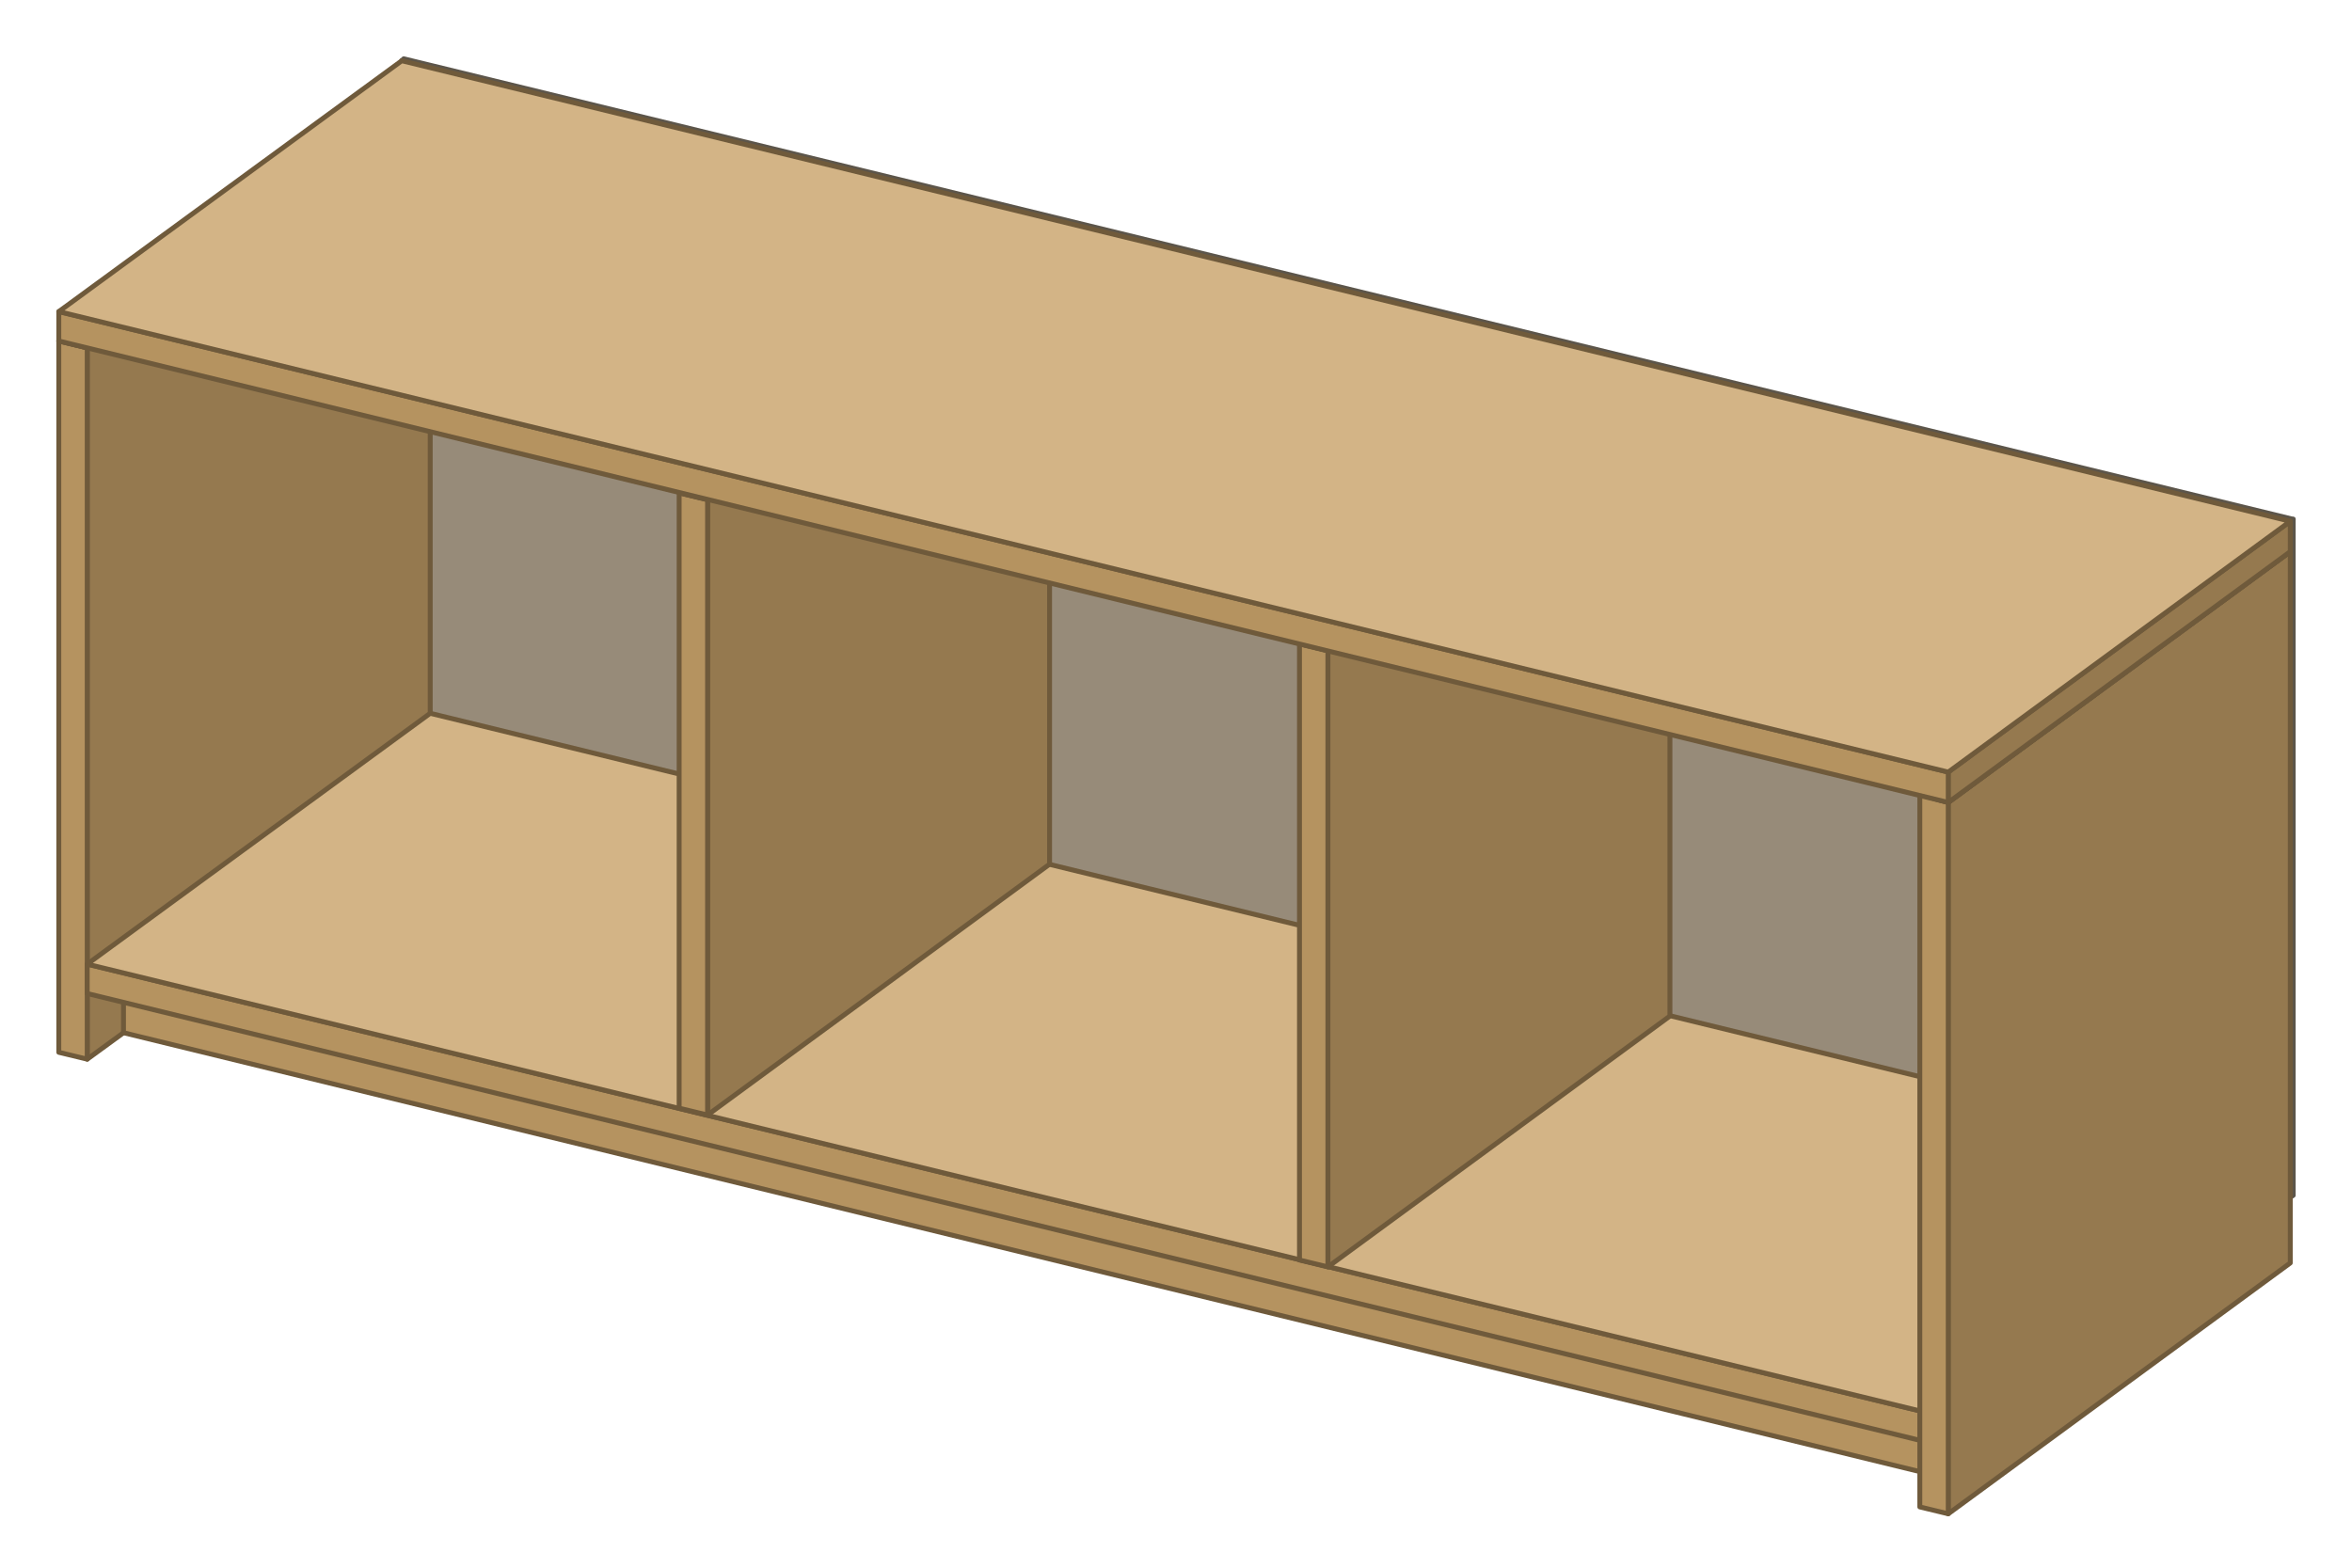
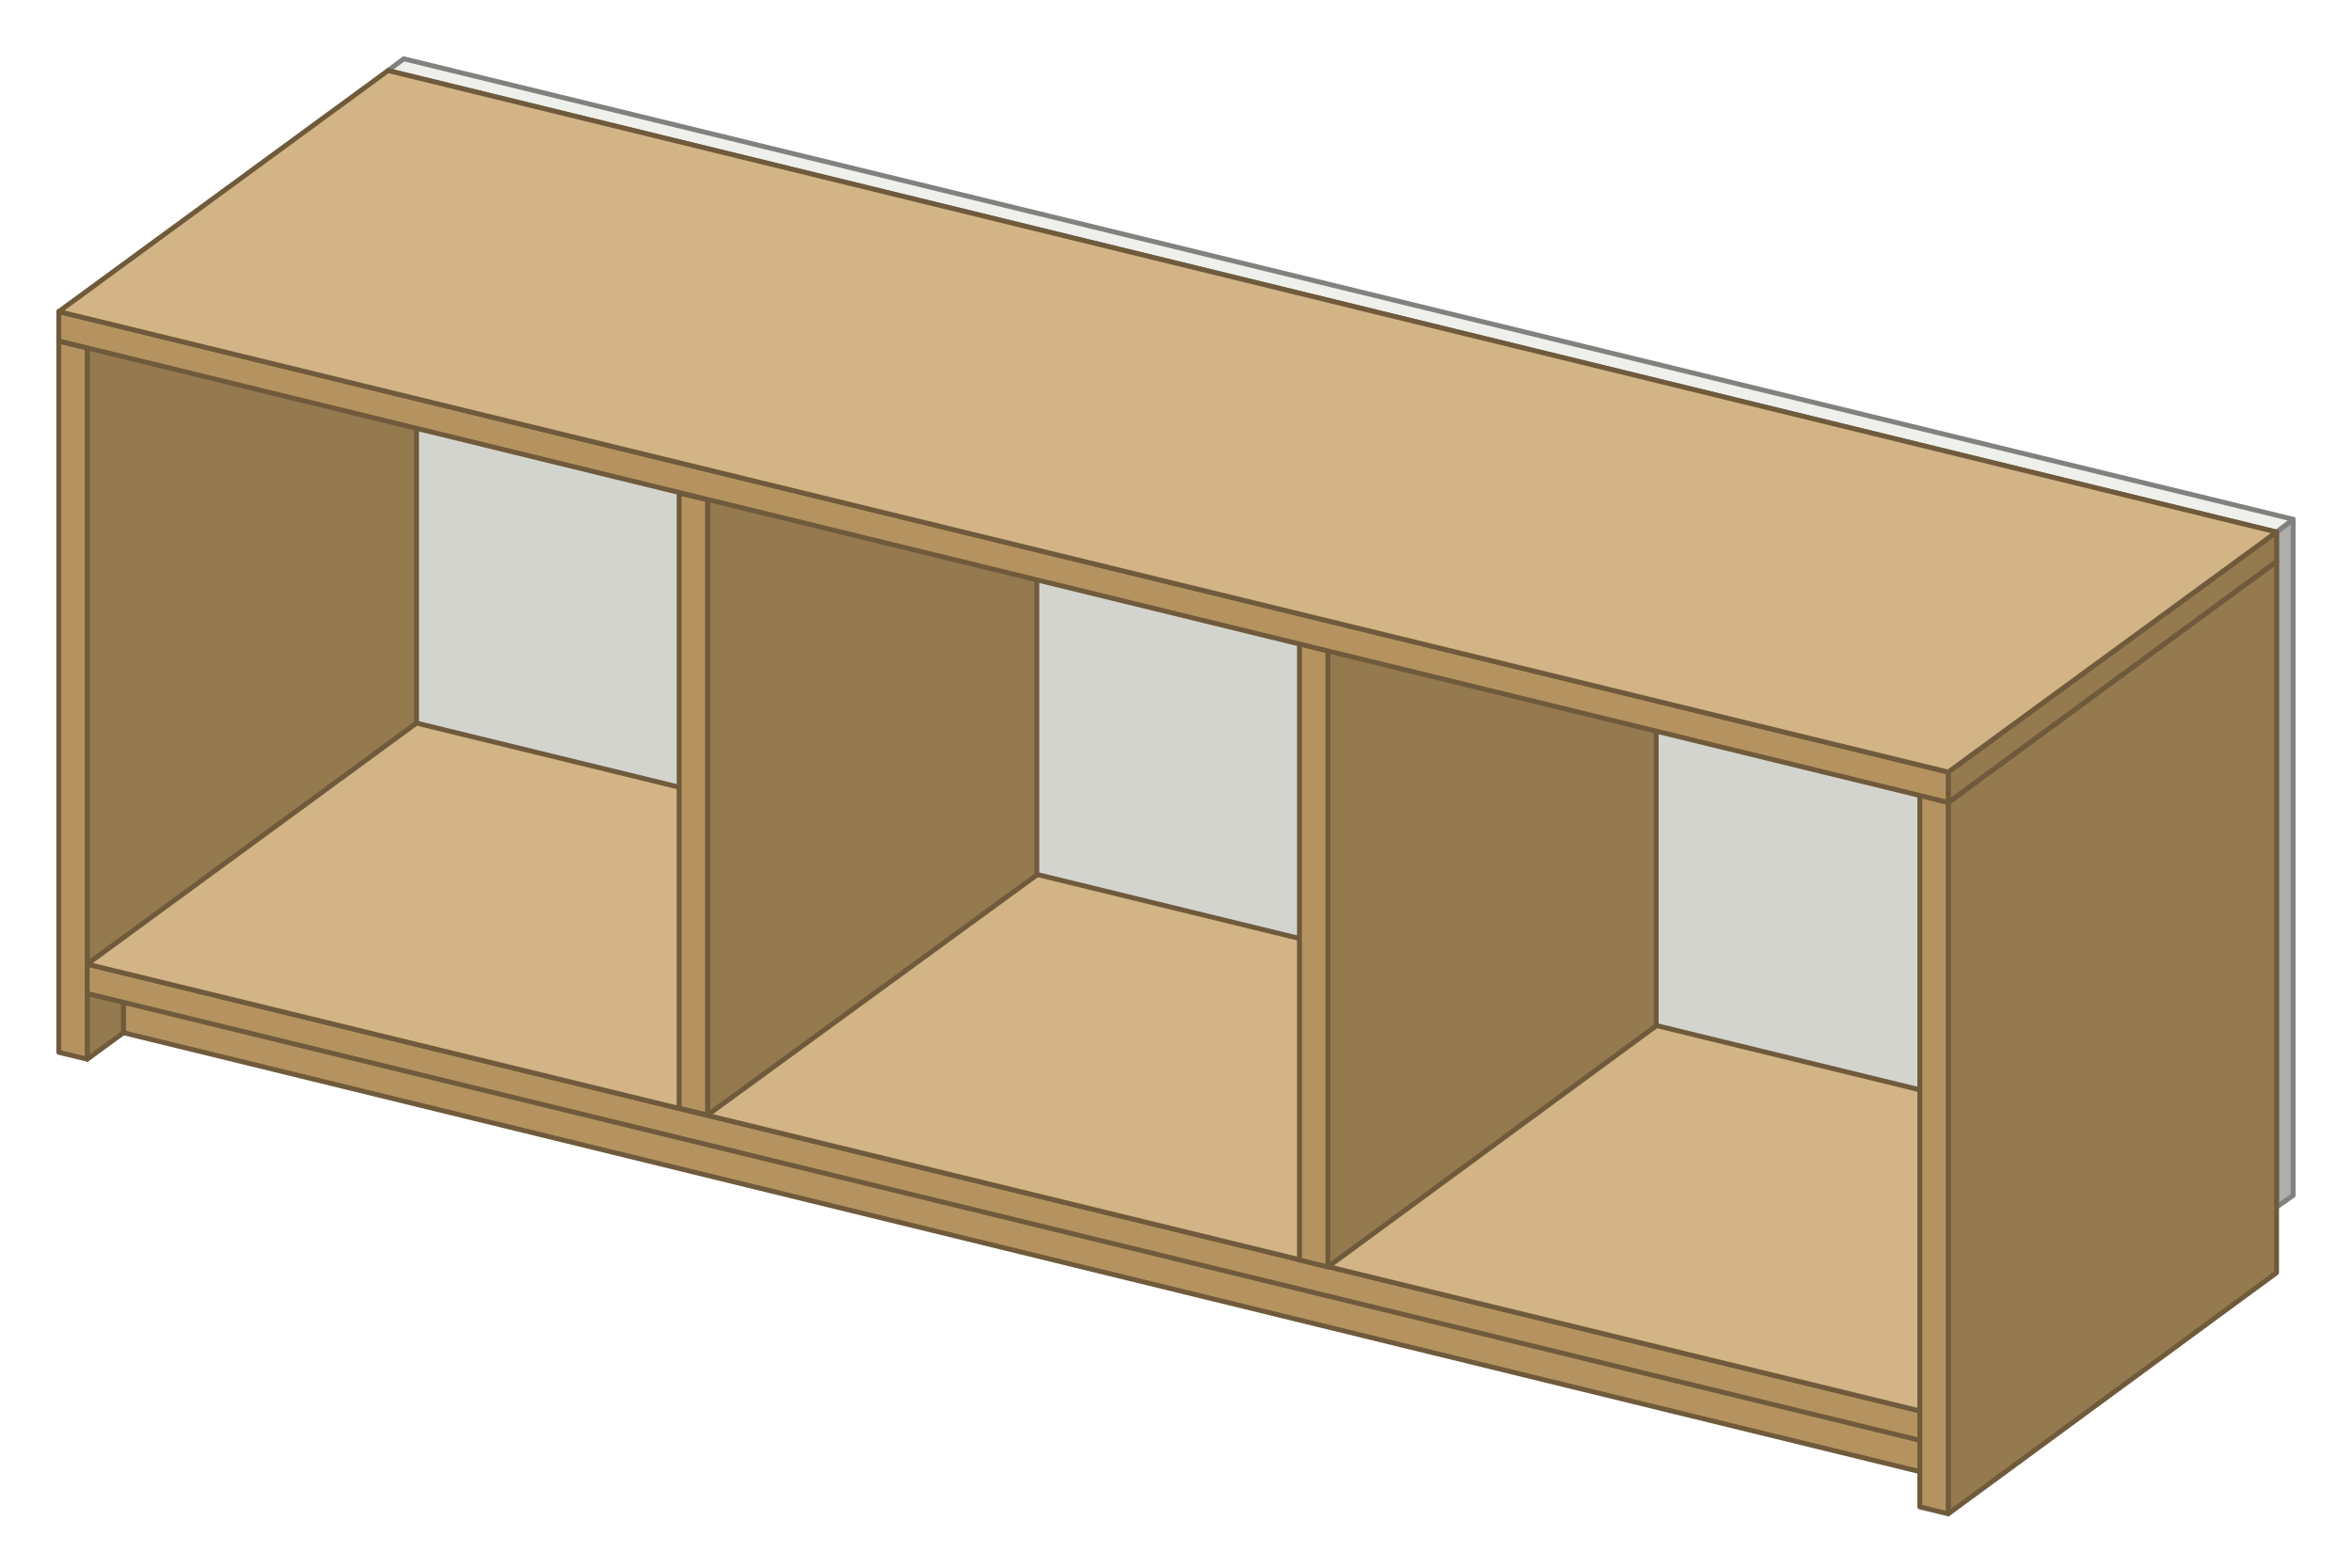
<svg xmlns="http://www.w3.org/2000/svg" viewBox="0 0 240 160" width="240" height="160" stroke-width="0.5" stroke-linejoin="round">
-   <path d="M233.7,122.2L234,122L234,53L233.7,53.2Z" fill="#7c7263" stroke="#5c554a" />
-   <path d="M41,75.1L233.7,122.2L233.7,53.2L41,6.2Z" fill="#978b79" stroke="#5c554a" />
-   <path d="M41,6.2L233.7,53.2L234,53L41.2,6Z" fill="#b8ac9c" stroke="#5c554a" />
-   <path d="M8.9,108.1L43.9,82.6L43.9,9.9L8.9,35.5Z" fill="#95794f" stroke="#6f5a3b" />
+   <path d="M232.3,123.2L234,122L234,53L232.3,54.3Z" fill="#afaeaa" stroke="#82817f" />
+   <path d="M39.6,76.1L232.3,123.2L232.3,54.3L39.6,7.2Z" fill="#d4d4cf" stroke="#82817f" />
+   <path d="M39.6,7.2L232.3,54.3L234,53L41.2,6Z" fill="#efefeb" stroke="#82817f" />
+   <path d="M8.9,108.1L42.5,83.6L42.5,11L8.9,35.5Z" fill="#95794f" stroke="#6f5a3b" />
  <path d="M6,107.4L8.9,108.1L8.9,35.5L6,34.8Z" fill="#b59360" stroke="#6f5a3b" />
-   <path d="M6,34.8L8.9,35.5L43.9,9.9L41,9.2Z" fill="#d3b486" stroke="#6f5a3b" />
+   <path d="M6,34.8L8.9,35.5L42.5,11L39.6,10.2Z" fill="#d3b486" stroke="#6f5a3b" />
  <path d="M199.6,151.1L201.2,149.8L201.2,143.1L199.6,144.3Z" fill="#95794f" stroke="#6f5a3b" />
  <path d="M12.6,105.4L199.6,151.1L199.6,144.3L12.6,98.7Z" fill="#b59360" stroke="#6f5a3b" />
  <path d="M12.6,98.7L199.6,144.3L201.2,143.1L14.3,97.5Z" fill="#d3b486" stroke="#6f5a3b" />
-   <path d="M195.9,147L230.8,121.5L230.8,118.4L195.9,144Z" fill="#95794f" stroke="#6f5a3b" />
+   <path d="M195.9,147L229.4,122.5L229.4,119.4L195.9,144Z" fill="#95794f" stroke="#6f5a3b" />
  <path d="M8.9,101.4L195.9,147L195.9,144L8.9,98.4Z" fill="#b59360" stroke="#6f5a3b" />
-   <path d="M8.9,98.4L195.9,144L230.8,118.4L43.9,72.8Z" fill="#d3b486" stroke="#6f5a3b" />
-   <path d="M72.2,113.8L107.1,88.2L107.1,25.4L72.2,51Z" fill="#95794f" stroke="#6f5a3b" />
+   <path d="M8.9,98.4L195.9,144L229.4,119.4L42.5,73.8Z" fill="#d3b486" stroke="#6f5a3b" />
+   <path d="M72.2,113.8L105.8,89.3L105.8,26.4L72.2,51Z" fill="#95794f" stroke="#6f5a3b" />
  <path d="M69.3,113.1L72.2,113.8L72.2,51L69.3,50.3Z" fill="#b59360" stroke="#6f5a3b" />
-   <path d="M69.3,50.3L72.2,51L107.1,25.4L104.3,24.7Z" fill="#d3b486" stroke="#6f5a3b" />
-   <path d="M135.5,129.3L170.4,103.7L170.4,40.8L135.5,66.4Z" fill="#95794f" stroke="#6f5a3b" />
+   <path d="M69.3,50.3L72.2,51L105.8,26.4L102.9,25.7Z" fill="#d3b486" stroke="#6f5a3b" />
+   <path d="M135.5,129.3L169,104.7L169,41.8L135.5,66.4Z" fill="#95794f" stroke="#6f5a3b" />
  <path d="M132.6,128.6L135.5,129.3L135.5,66.4L132.6,65.7Z" fill="#b59360" stroke="#6f5a3b" />
-   <path d="M132.6,65.7L135.5,66.4L170.4,40.8L167.5,40.1Z" fill="#d3b486" stroke="#6f5a3b" />
-   <path d="M198.8,154.5L233.7,128.9L233.7,56.3L198.8,81.9Z" fill="#95794f" stroke="#6f5a3b" />
+   <path d="M132.6,65.7L135.5,66.4L169,41.8L166.2,41.1Z" fill="#d3b486" stroke="#6f5a3b" />
+   <path d="M198.8,154.5L232.3,129.9L232.3,57.3L198.8,81.9Z" fill="#95794f" stroke="#6f5a3b" />
  <path d="M195.9,153.8L198.8,154.5L198.8,81.9L195.9,81.1Z" fill="#b59360" stroke="#6f5a3b" />
-   <path d="M195.9,81.1L198.8,81.9L233.7,56.3L230.8,55.6Z" fill="#d3b486" stroke="#6f5a3b" />
-   <path d="M198.8,81.9L233.7,56.3L233.7,53.2L198.8,78.8Z" fill="#95794f" stroke="#6f5a3b" />
+   <path d="M195.9,81.1L198.8,81.9L232.3,57.3L229.4,56.6Z" fill="#d3b486" stroke="#6f5a3b" />
+   <path d="M198.8,81.9L232.3,57.3L232.3,54.3L198.8,78.8Z" fill="#95794f" stroke="#6f5a3b" />
  <path d="M6,34.8L198.8,81.9L198.8,78.8L6,31.8Z" fill="#b59360" stroke="#6f5a3b" />
-   <path d="M6,31.8L198.8,78.8L233.7,53.2L41,6.2Z" fill="#d3b486" stroke="#6f5a3b" />
+   <path d="M6,31.8L198.8,78.8L232.3,54.3L39.6,7.2Z" fill="#d3b486" stroke="#6f5a3b" />
</svg>
